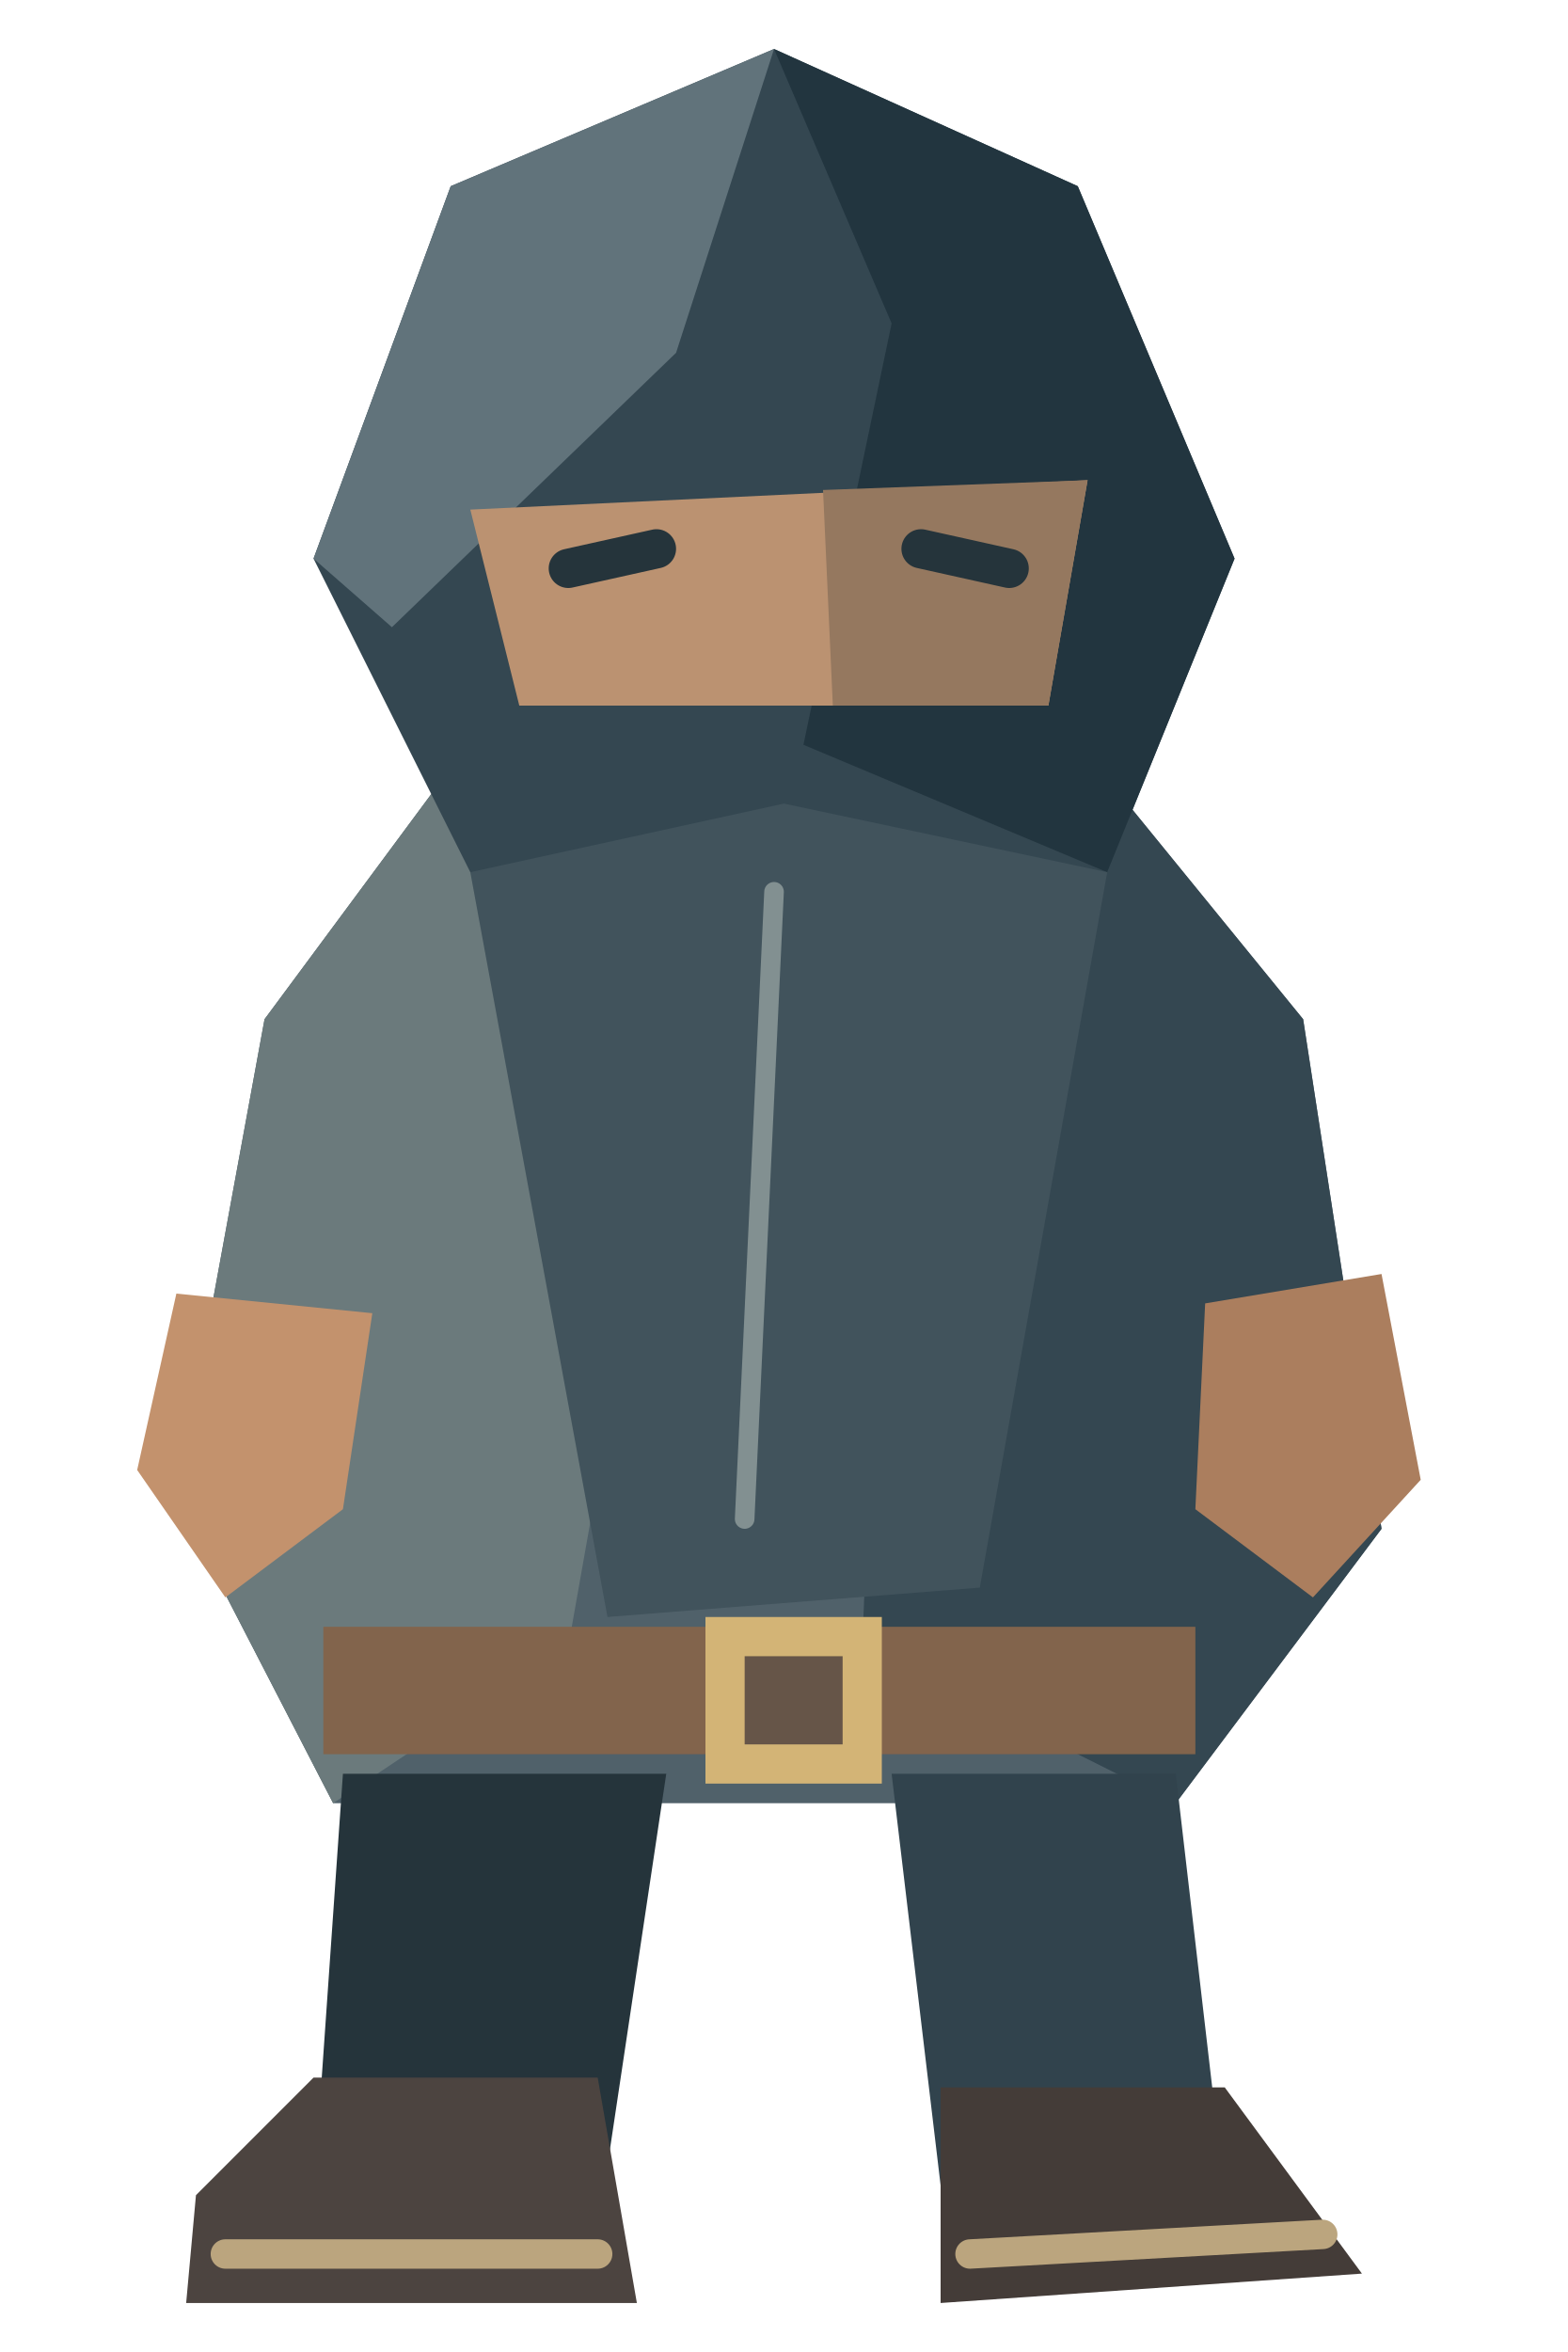
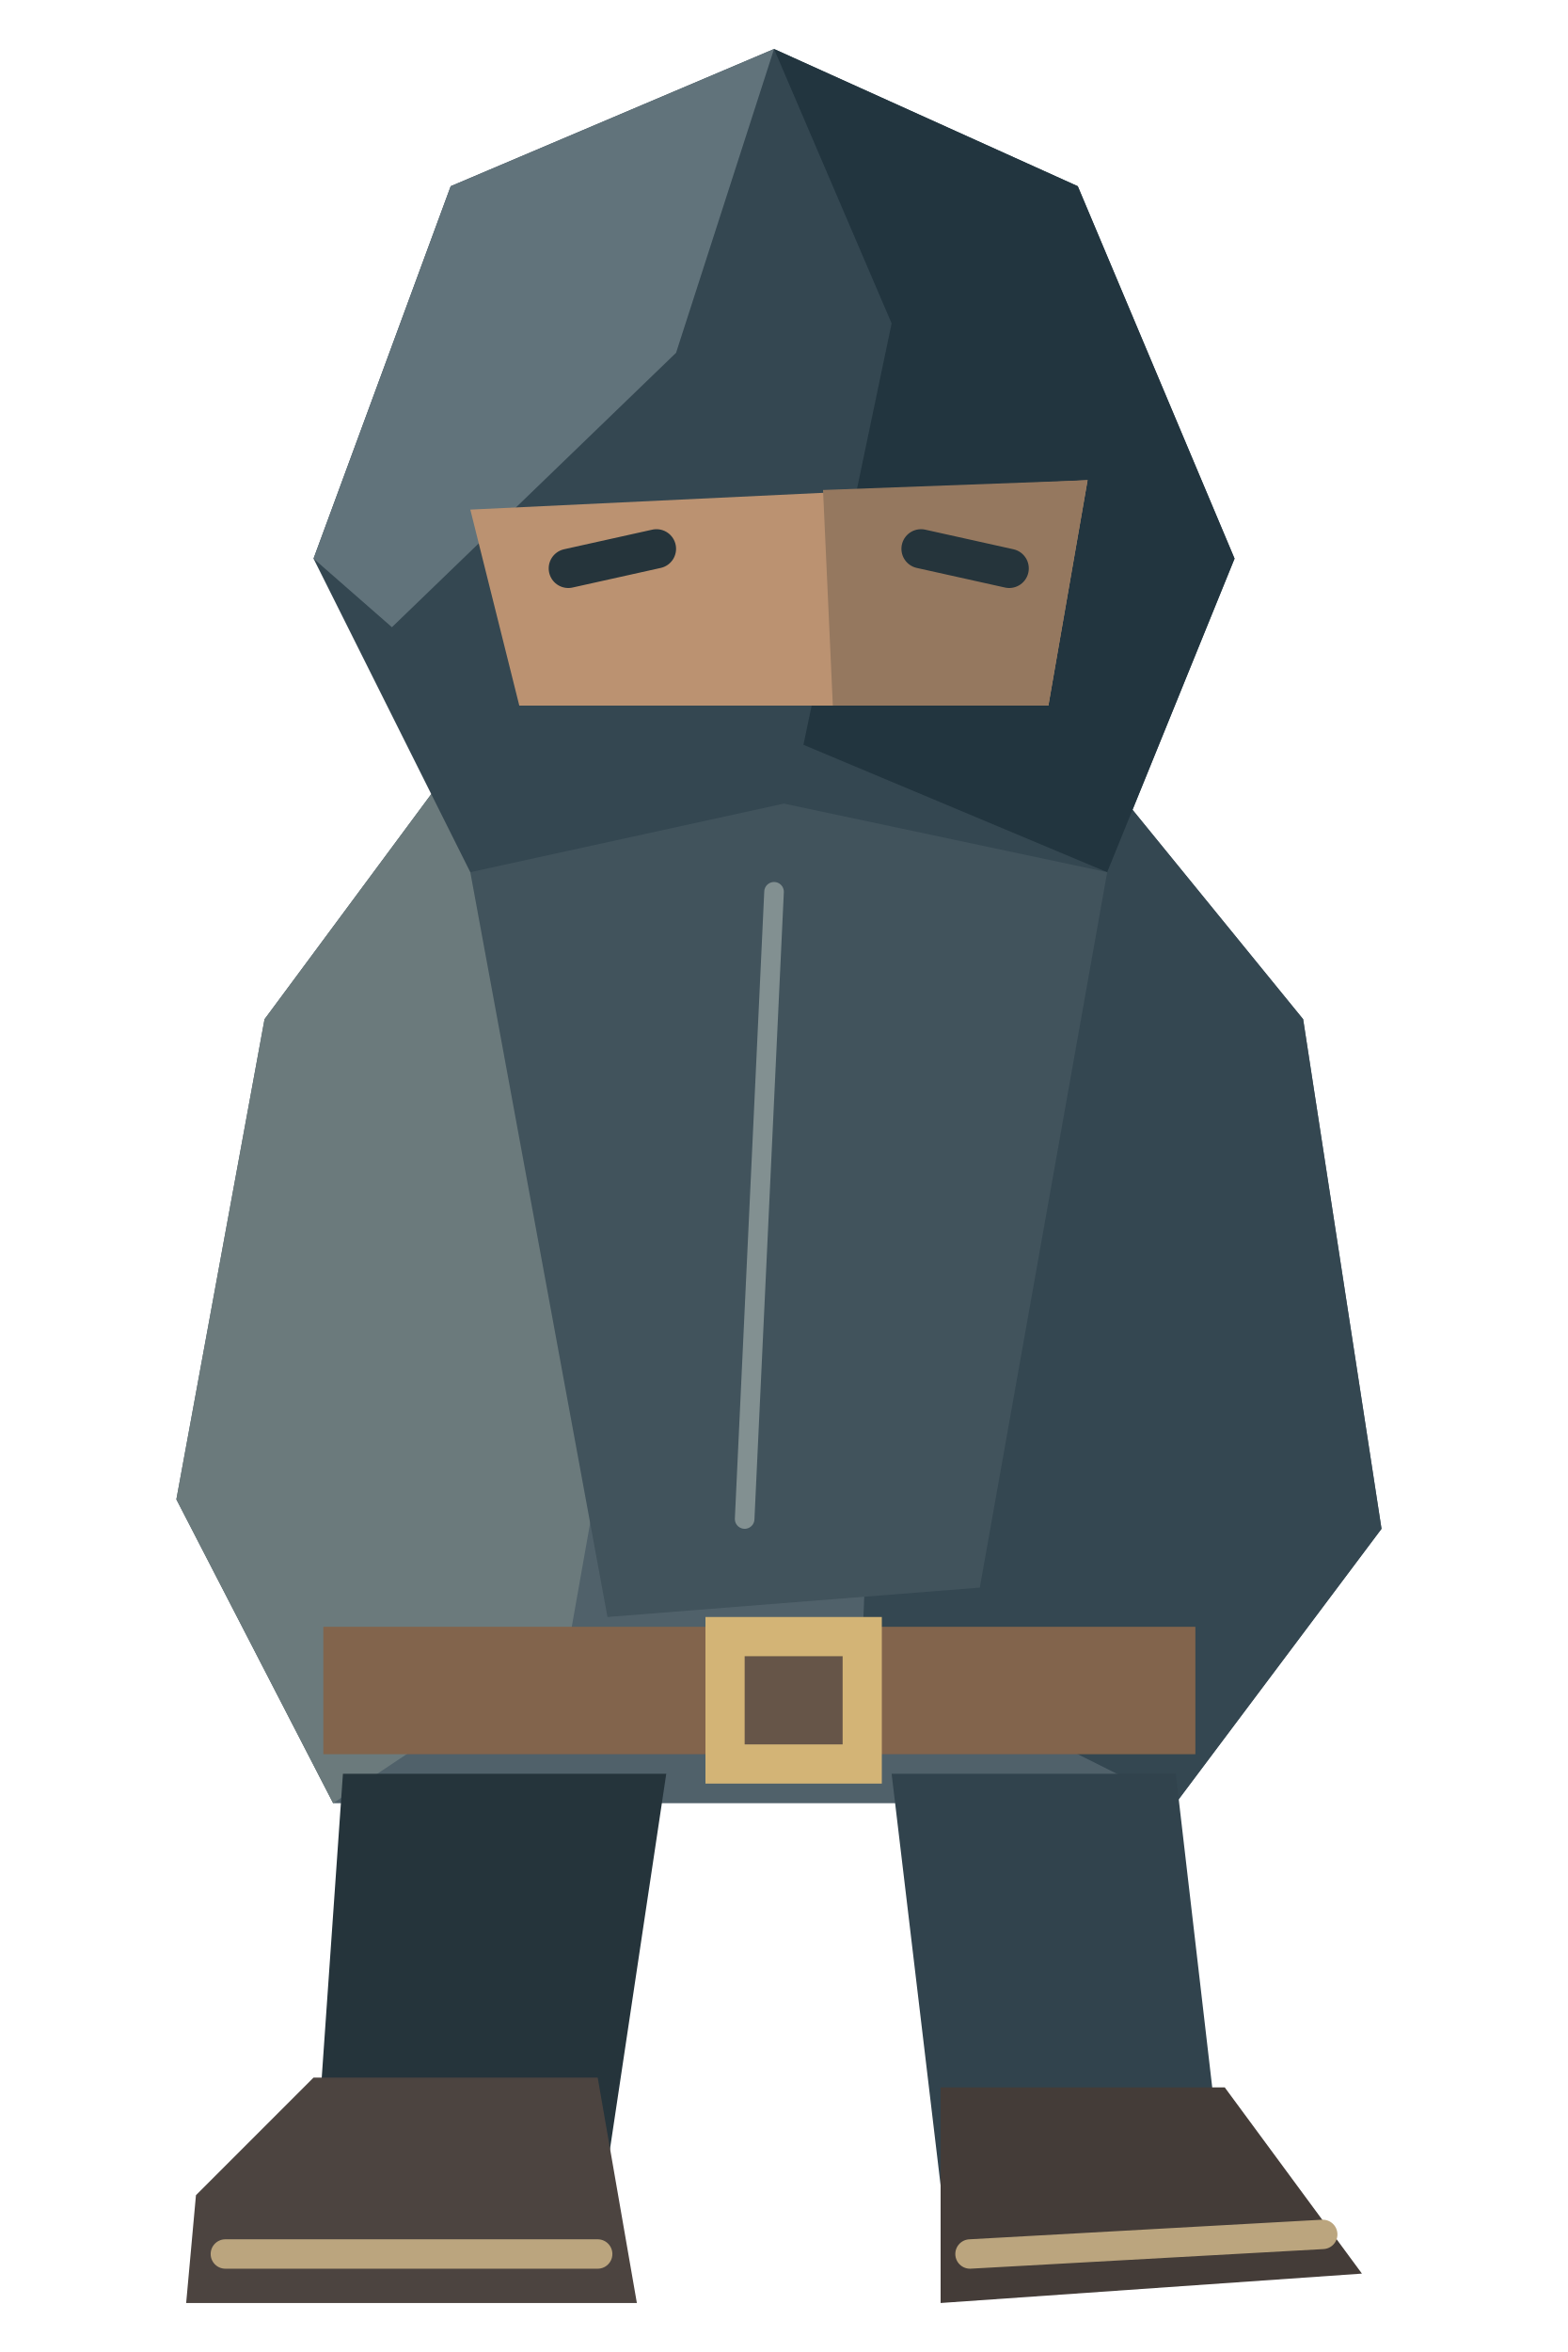
<svg xmlns="http://www.w3.org/2000/svg" width="160" height="240" viewBox="0 0 160 240">
  <polygon points="47,77 111,77 133,104 141,156 120,184 34,184 18,153 27,104" fill="#50616a" />
  <polygon points="47,77 72,89 58,168 34,184 18,153 27,104" fill="#6b7a7c" />
  <polygon points="111,77 133,104 141,156 120,184 88,168 91,94" fill="#344751" />
  <polygon points="46,19 79,5 110,19 126,57 113,89 48,89 32,57" fill="#344751" />
  <polygon points="79,5 110,19 126,57 113,89 82,76 91,33" fill="#22353f" />
  <polygon points="46,19 79,5 69,36 40,64 32,57" fill="#61737b" />
  <polygon points="48,52 111,49 107,72 53,72" fill="#bb9271" />
  <polygon points="84,50 111,49 107,72 85,72" fill="#95785f" />
  <path d="M58 58L67 56 M94 56L103 58" fill="none" stroke="#25343b" stroke-width="4" stroke-linecap="round" stroke-linejoin="round" />
  <polygon points="48,89 80,82 113,89 100,162 62,165" fill="#41535c" />
  <path d="M79 91L76 155" fill="none" stroke="#829091" stroke-width="2" stroke-linecap="round" stroke-linejoin="round" />
  <rect x="33" y="166" width="89" height="13" fill="#82644c" />
  <rect x="72" y="165" width="18" height="17" fill="#d3b476" />
  <rect x="76" y="169" width="10" height="9" fill="#665548" />
  <polygon points="35,181 68,181 62,221 32,224" fill="#25343b" />
  <polygon points="91,181 120,181 125,224 96,223" fill="#31434d" />
  <polygon points="32,212 61,212 65,235 19,235 20,224" fill="#4c4440" />
  <polygon points="96,213 125,213 139,232 96,235" fill="#443c38" />
  <path d="M23 230L61 230 M99 230L135 228" fill="none" stroke="#bba57e" stroke-width="3" stroke-linecap="round" stroke-linejoin="round" />
-   <polygon points="18,132 38,134 35,154 23,163 14,150" fill="#c3926d" />
-   <polygon points="123,133 141,130 145,151 134,163 122,154" fill="#ab7e5e" />
</svg>
